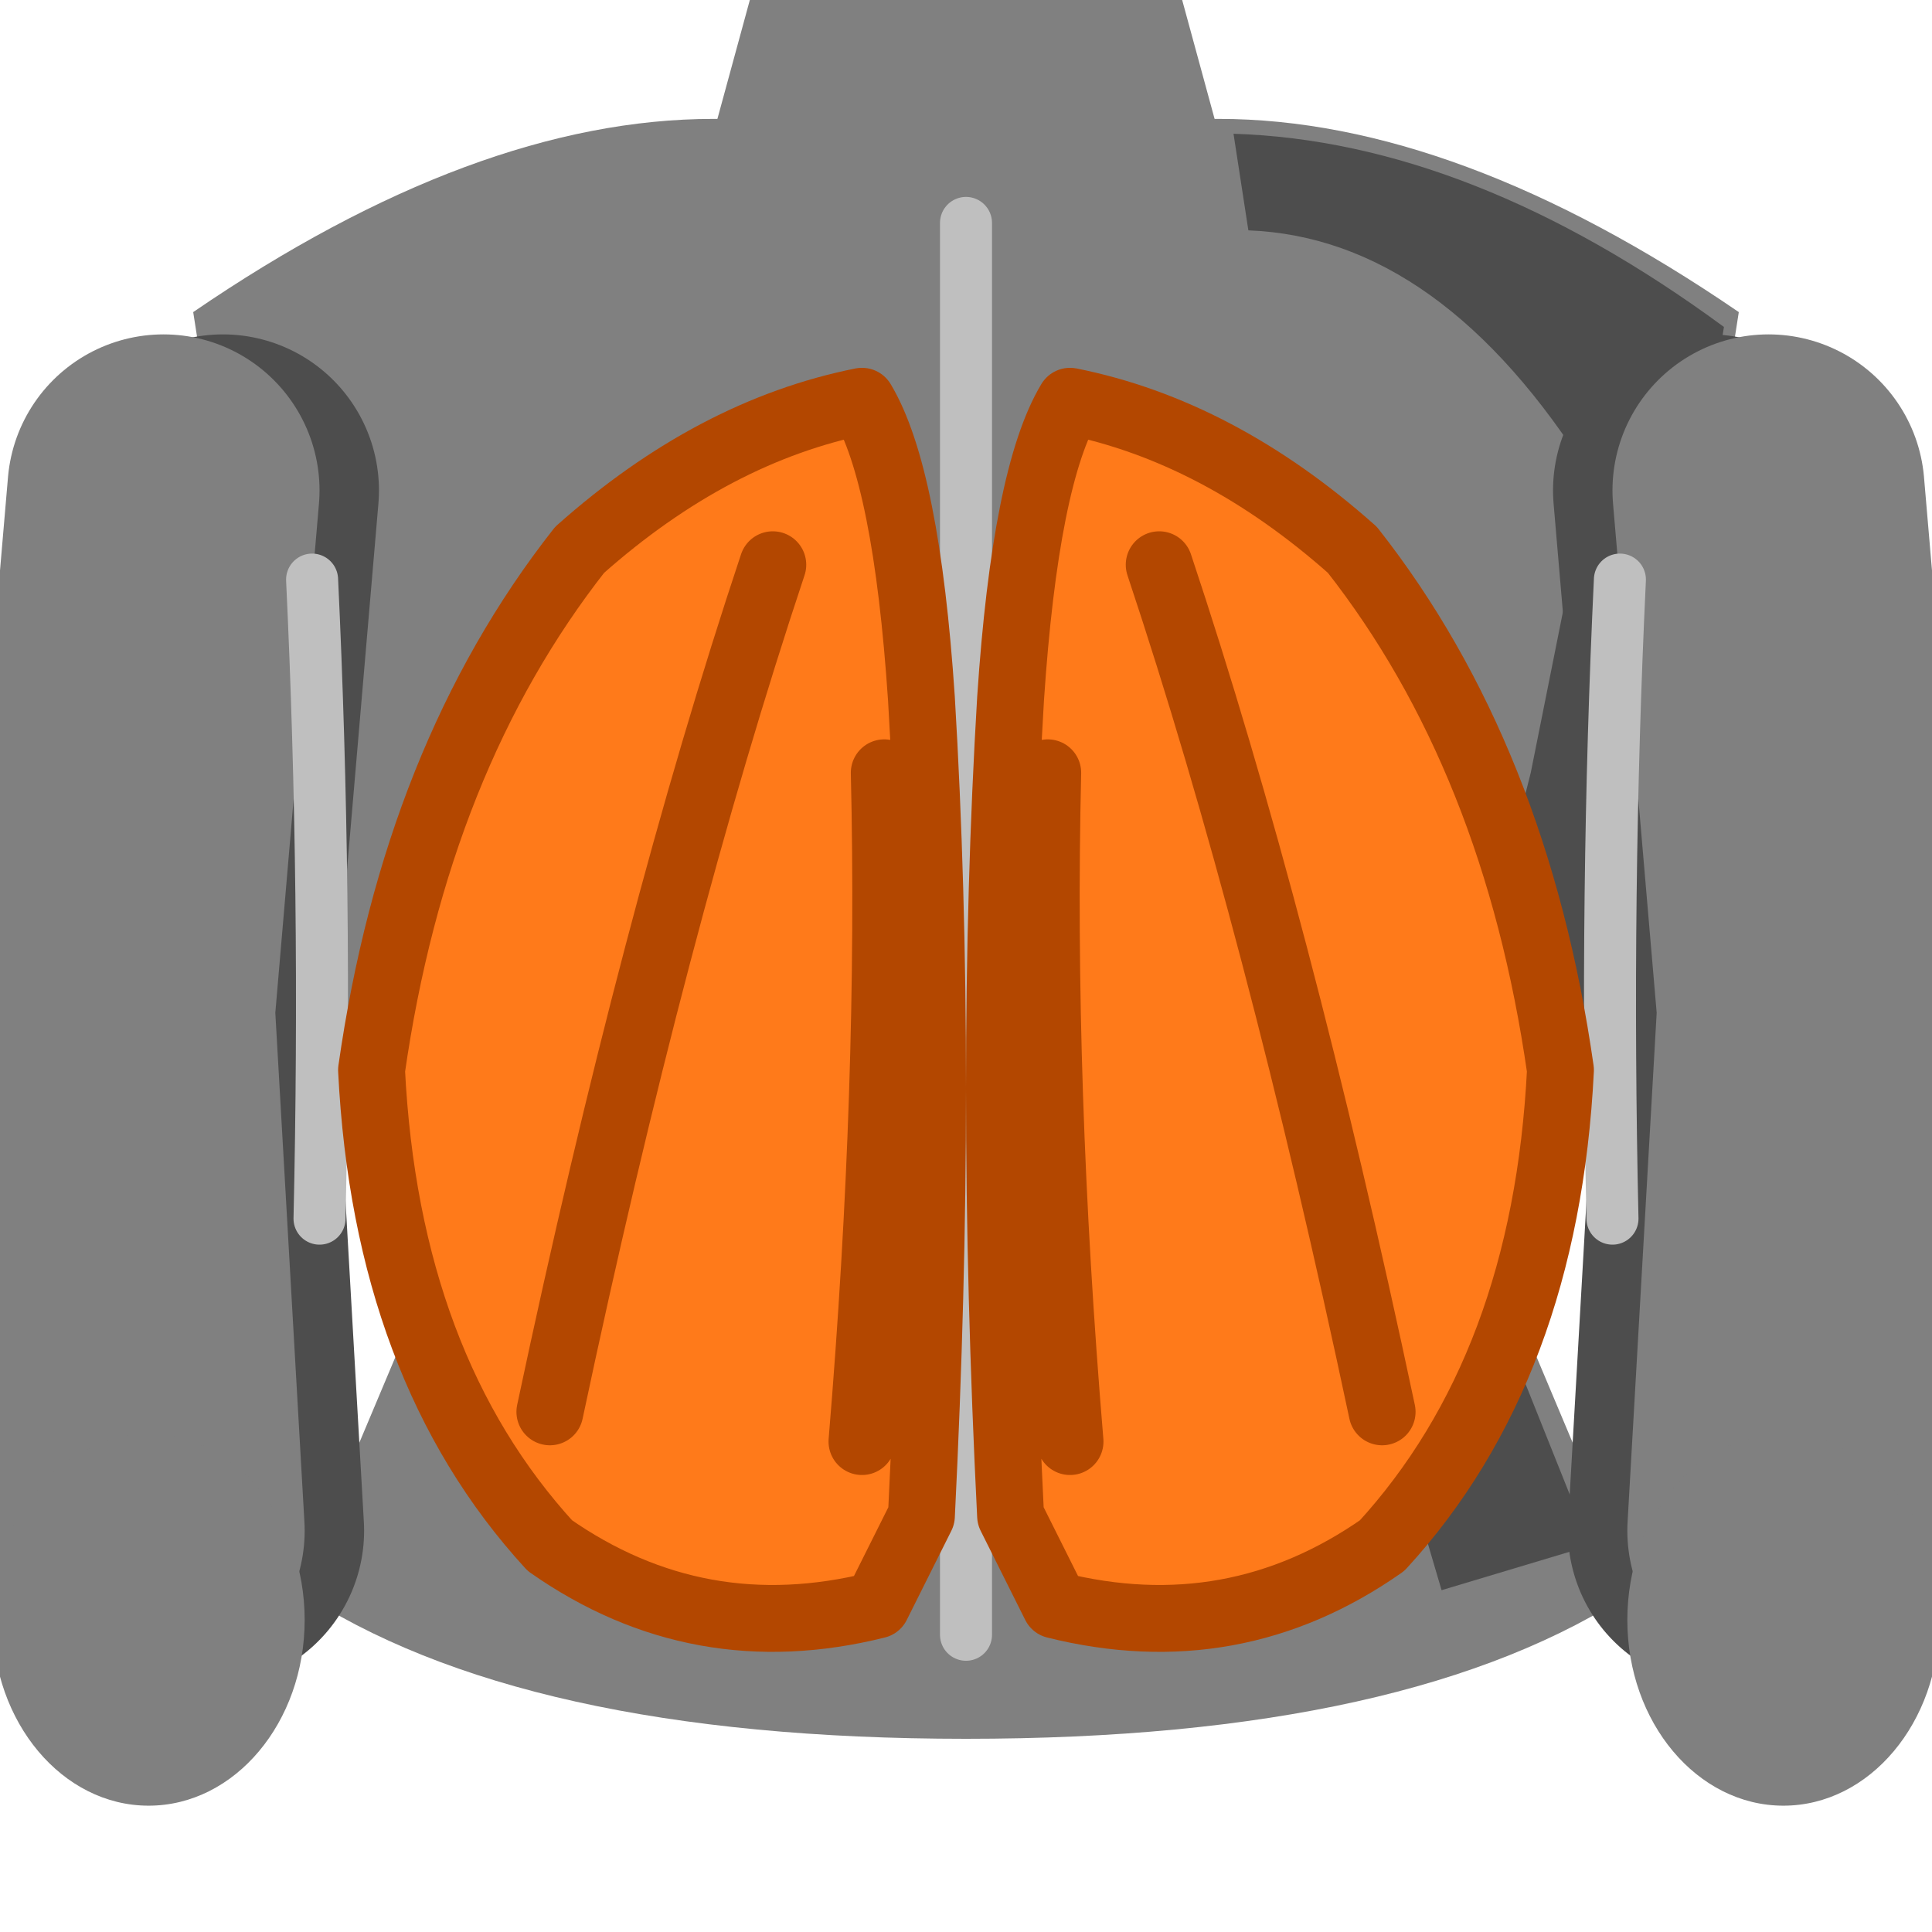
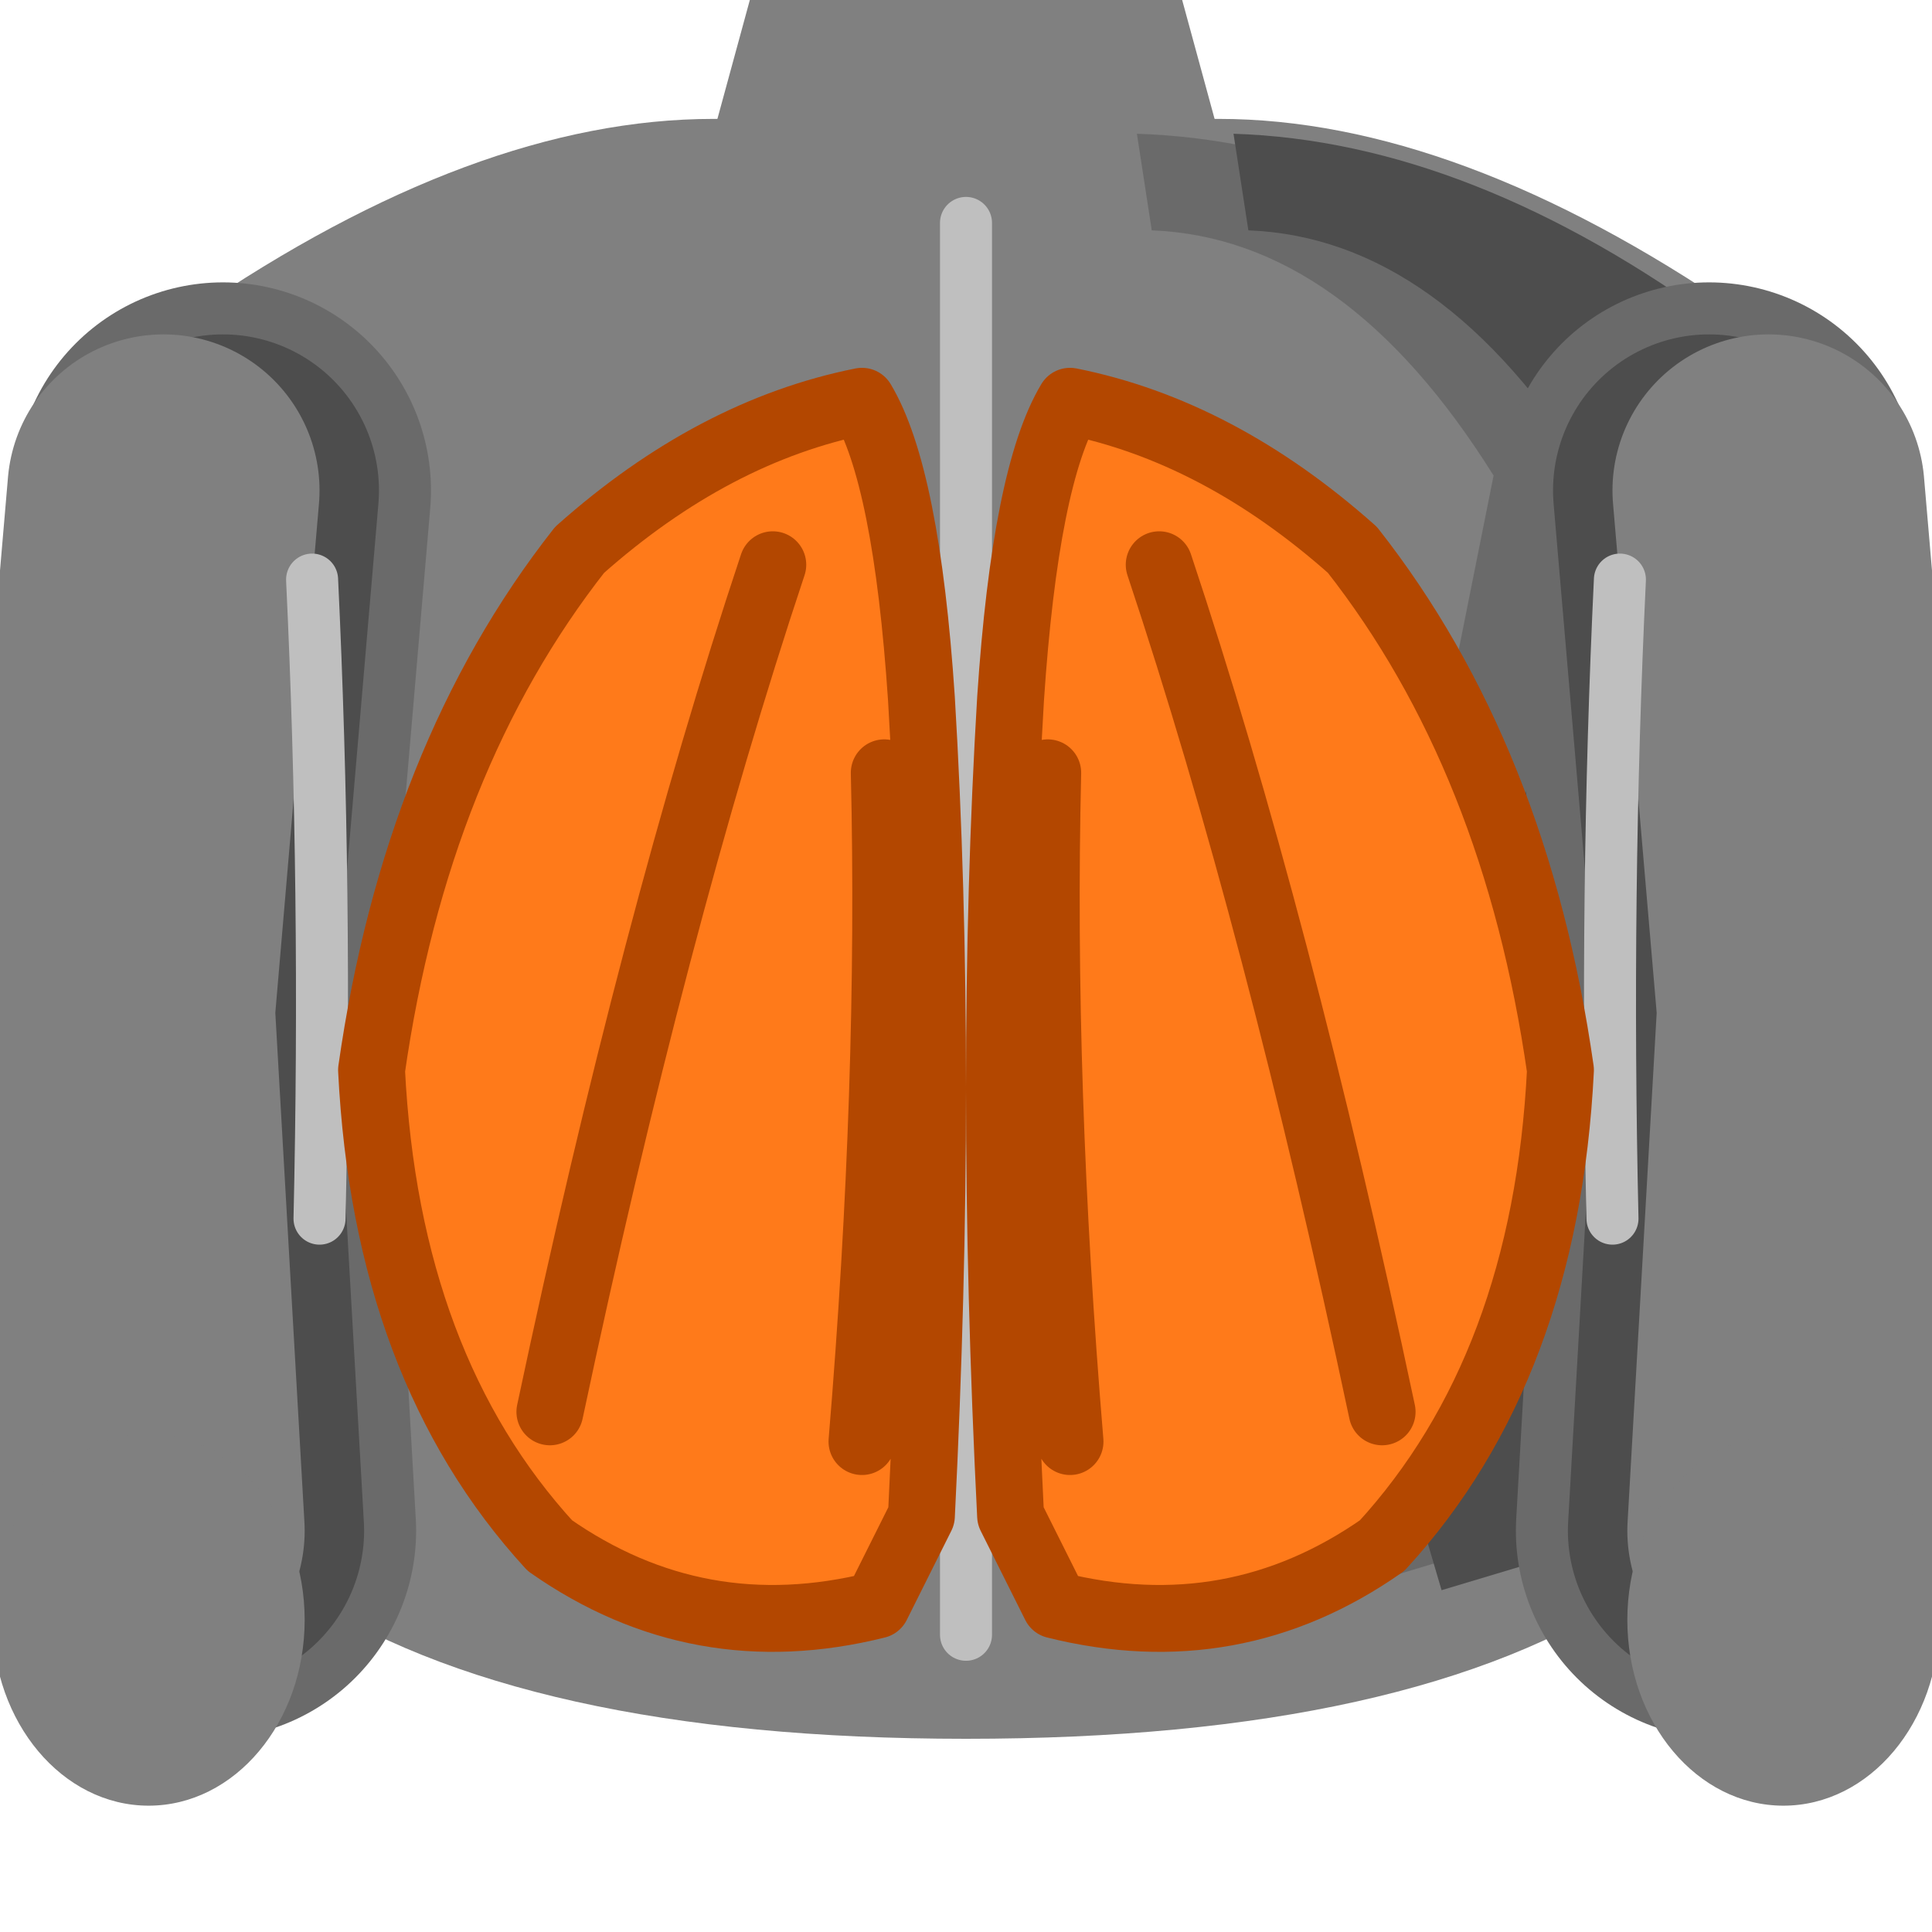
<svg viewBox="11 11 26 26">
  <path fill="#808080" d="M21.8 8.4 L26.2 8.4 L27.4 12.8 L20.6 12.8 Z" />
  <path fill="#808080" d="M13.6 15.2 Q17.4 12.6 20.6 12.6 L27.4 12.6 Q30.6 12.6 34.4 15.2 L33.4 21.6 Q32.4 25.4 31.4 28.6 L33 32.4 Q30 34.4 24 34.4 Q18 34.4 15 32.4 L16.6 28.6 Q15.6 25.4 14.6 21.6 Z" />
+   <path fill="#6a6a6a" transform="translate(-1.3 0)" d="M27.6 12.8 Q30.8 12.9 34.2 15.4 L33.2 21.6 Q32.2 25.4 31.2 28.8 L32.4 31.8 L30.4 32.4 L29.4 29 Q30.6 25.4 31.6 21.4 L32.4 17.4 Q30.4 14.2 27.8 14.1 Z" />
  <path fill="#4d4d4d" d="M27.6 12.8 Q30.8 12.9 34.2 15.4 L33.2 21.6 Q32.2 25.4 31.2 28.8 L32.4 31.8 L30.4 32.4 L29.4 29 Q30.6 25.4 31.6 21.4 L32.4 17.4 Q30.4 14.2 27.8 14.1 Z" />
+   <path fill="none" stroke="#6a6a6a" stroke-width="5.6" stroke-linecap="round" stroke-linejoin="round" d="M14 17.6 L13.4 24.6 L13.8 31.6" />
  <path fill="none" stroke="#4d4d4d" stroke-width="4.2" stroke-linecap="round" stroke-linejoin="round" d="M14 17.6 L13.4 24.6 L13.8 31.6" />
  <path fill="none" stroke="#808080" stroke-width="4.2" stroke-linecap="round" stroke-linejoin="round" d="M13.2 17.6 L12.6 24.6 L13 31.6" />
  <ellipse fill="#808080" cx="13" cy="32.8" rx="2.1" ry="2.5" />
  <g transform="translate(48 0) scale(-1 1)">
+     <path fill="none" stroke="#6a6a6a" stroke-width="5.6" stroke-linecap="round" stroke-linejoin="round" d="M14 17.6 L13.4 24.6 L13.8 31.6" />
    <path fill="none" stroke="#4d4d4d" stroke-width="4.2" stroke-linecap="round" stroke-linejoin="round" d="M14 17.6 L13.4 24.6 L13.8 31.6" />
    <path fill="none" stroke="#808080" stroke-width="4.2" stroke-linecap="round" stroke-linejoin="round" d="M13.2 17.6 L12.6 24.6 L13 31.6" />
    <ellipse fill="#808080" cx="13" cy="32.8" rx="2.1" ry="2.5" />
  </g>
  <path fill="none" stroke="#bfbfbf" stroke-width="0.7" stroke-linecap="round" d="M24 14 L24 33" />
  <path fill="none" stroke="#bfbfbf" stroke-width="0.7" stroke-linecap="round" d="M15.2 18.8 Q15.4 23 15.3 27.4" />
  <g transform="translate(48 0) scale(-1 1)">
    <path fill="none" stroke="#bfbfbf" stroke-width="0.7" stroke-linecap="round" d="M15.2 18.8 Q15.4 23 15.3 27.4" />
  </g>
  <path fill="#ff7a1a" d="M22.6 16.4 Q20.6 16.8 18.8 18.4 Q16.6 21.2 16 25.4 Q16.2 29.4 18.4 31.8 Q20.4 33.2 22.8 32.6 L23.4 31.4 Q23.7 25.4 23.4 20.4 Q23.2 17.4 22.6 16.4 Z" />
  <g transform="translate(48 0) scale(-1 1)">
    <path fill="#ff7a1a" d="M22.6 16.4 Q20.6 16.8 18.8 18.4 Q16.6 21.2 16 25.4 Q16.2 29.4 18.4 31.8 Q20.4 33.2 22.8 32.6 L23.4 31.4 Q23.7 25.4 23.4 20.4 Q23.2 17.4 22.6 16.4 Z" />
  </g>
  <path fill="none" stroke="#b34700" stroke-width="0.9" stroke-linecap="round" stroke-linejoin="round" d="M22.6 16.4 Q20.6 16.8 18.8 18.4 Q16.6 21.2 16 25.4 Q16.2 29.4 18.4 31.8 Q20.4 33.2 22.8 32.6 L23.4 31.4 Q23.7 25.4 23.4 20.4 Q23.2 17.4 22.6 16.4 Z M21.4 18.6 Q19.8 23.4 18.4 30 M22.9 21.4 Q23 25.6 22.6 30.4" />
  <g transform="translate(48 0) scale(-1 1)">
    <path fill="none" stroke="#b34700" stroke-width="0.9" stroke-linecap="round" stroke-linejoin="round" d="M22.6 16.4 Q20.6 16.8 18.8 18.4 Q16.6 21.2 16 25.4 Q16.2 29.4 18.4 31.8 Q20.4 33.2 22.8 32.6 L23.4 31.4 Q23.7 25.4 23.4 20.4 Q23.2 17.4 22.6 16.4 Z M21.4 18.6 Q19.8 23.4 18.4 30 M22.9 21.4 Q23 25.6 22.6 30.4" />
  </g>
</svg>
